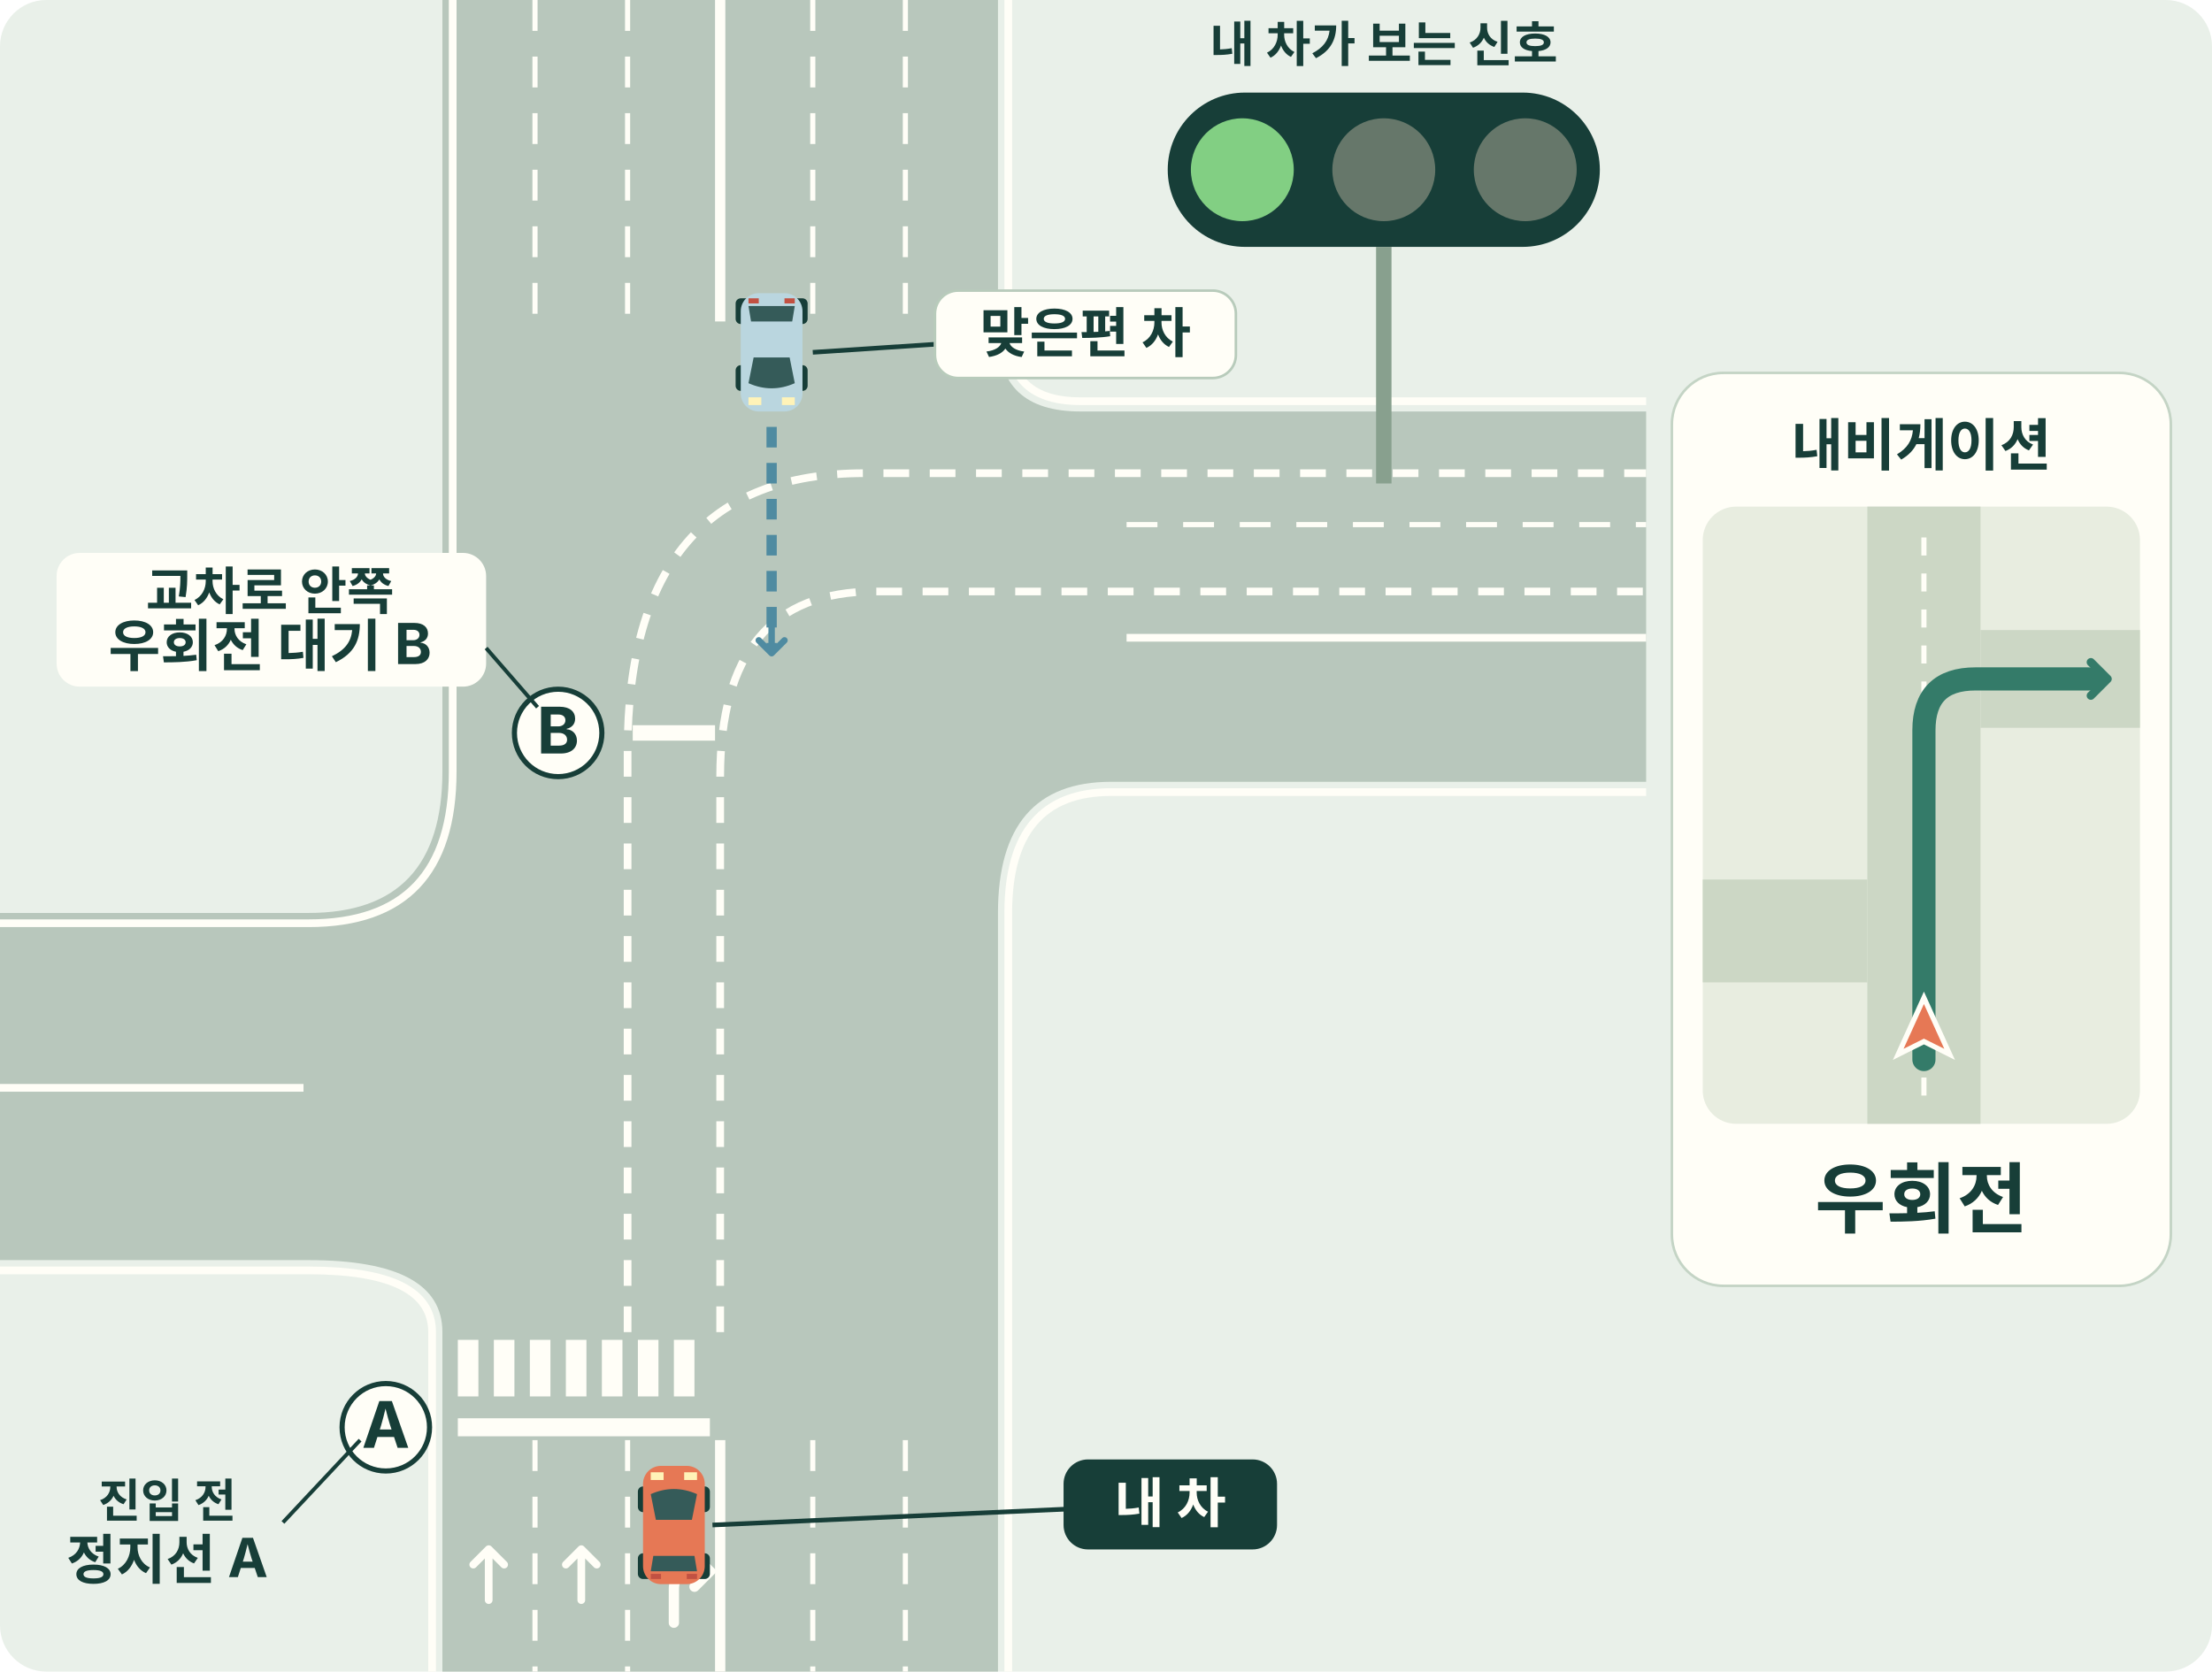
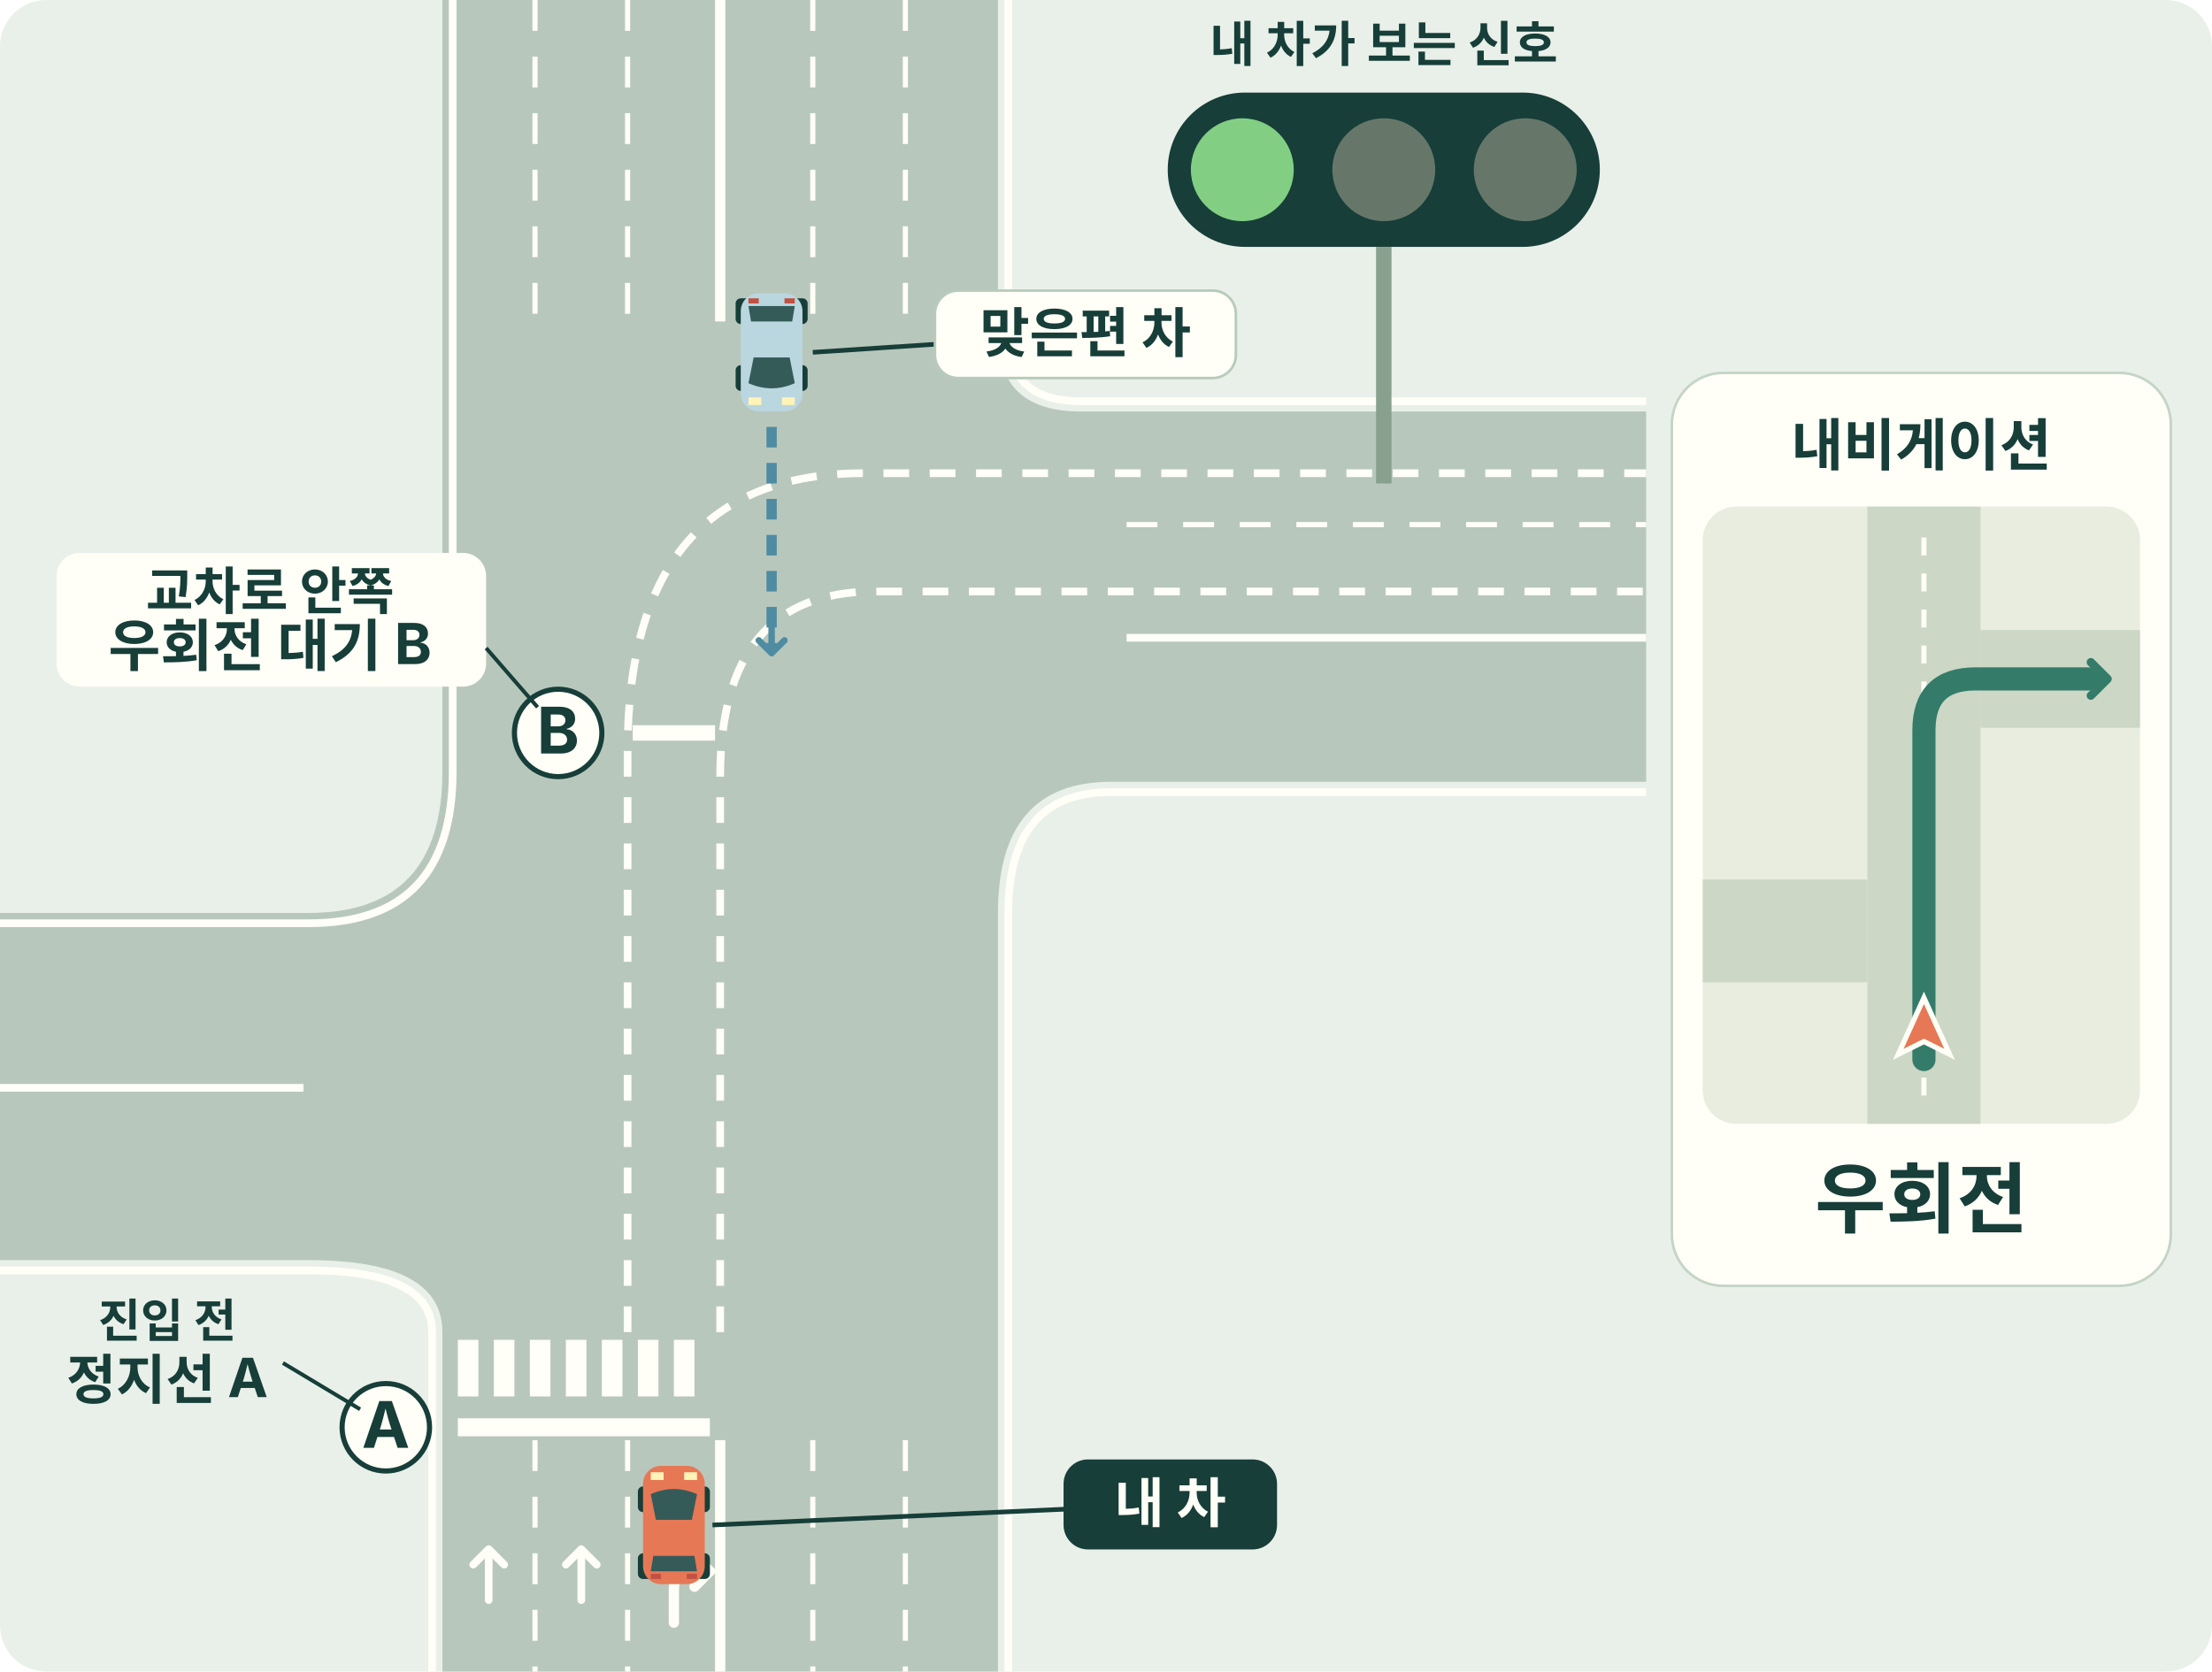
<svg xmlns="http://www.w3.org/2000/svg" data-question-id="turn-01" viewBox="0 0 860 650" role="img" aria-label="초록불. 우회전 대기 위치 B가 교차로 한참 안쪽에 있어요.. 초록 원형 신호. 내비 경로: 우회전. 넓고 어긋난 교차로. 진입 전 정지선 A와 교차로 깊숙한 우회전 대기 표시 B 사이에 여러 대 길이의 진입 구간이 있음. 내 차는 A 정지선 이전. 맞은편 차량이 직진하며 접근 중" data-scenario-feature="deep-right-turn" style="font-family:-apple-system,BlinkMacSystemFont,'Apple SD Gothic Neo',sans-serif">
  <rect width="860" height="650" rx="18" fill="#e9f0e9" />
  <g data-road-layout="large-offset-intersection" data-entry-line-y="555" data-waiting-line-y="285" data-stage="before-entry">
    <path d="M0 355H120Q172 355 172 300V0H388V130Q388 160 420 160H640V304H432Q388 304 388 355V650H172V518Q172 490 120 490H0Z" fill="#b8c7bc" />
    <path d="M0 359H120Q176 359 176 300V0M392 0V130Q392 156 420 156H640M640 308H432Q392 308 392 355V650M168 650V518Q168 494 120 494H0" fill="none" stroke="#fffef7" stroke-width="3" />
    <path d="M280 0V125M280 560V650" fill="none" stroke="#fffef7" stroke-width="4" />
    <path d="M208 0V130M244 0V130M316 0V130M352 0V130M208 560V650M244 560V650M316 560V650M352 560V650" fill="none" stroke="#fffef7" stroke-width="2" stroke-dasharray="12 10" />
    <path d="M0 423H118M438 248H640" fill="none" stroke="#fffef7" stroke-width="3" />
    <path d="M438 204H640" fill="none" stroke="#fffef7" stroke-width="2" stroke-dasharray="12 10" />
    <g data-crosswalk="entry">
      <rect x="178" y="521" width="8" height="22" fill="#fffef7" />
      <rect x="192" y="521" width="8" height="22" fill="#fffef7" />
      <rect x="206" y="521" width="8" height="22" fill="#fffef7" />
      <rect x="220" y="521" width="8" height="22" fill="#fffef7" />
      <rect x="234" y="521" width="8" height="22" fill="#fffef7" />
      <rect x="248" y="521" width="8" height="22" fill="#fffef7" />
      <rect x="262" y="521" width="8" height="22" fill="#fffef7" />
    </g>
    <path data-marking="stop-line" data-line-id="A" d="M178 555H276" stroke="#fffef7" stroke-width="7" />
    <path d="M244 518V292Q244 184 336 184H640" fill="none" stroke="#fffef7" stroke-width="3" stroke-dasharray="10 8" />
    <path d="M280 518V302Q280 230 340 230H640" fill="none" stroke="#fffef7" stroke-width="3" stroke-dasharray="10 8" />
    <path data-marking="waiting-guide" data-line-id="B" d="M246 285H278" stroke="#fffef7" stroke-width="6" />
    <circle cx="150" cy="555" r="17" fill="#fffef7" stroke="#173e38" stroke-width="2" />
    <text x="150" y="563" font-size="25" fill="#173e38" font-weight="700" text-anchor="middle">A</text>
    <circle cx="217" cy="285" r="17" fill="#fffef7" stroke="#173e38" stroke-width="2" />
    <text x="217" y="293" font-size="25" fill="#173e38" font-weight="700" text-anchor="middle">B</text>
    <path d="M0 17V-16m-10 10 10-10 10 10" fill="none" stroke="#fffef7" stroke-width="5" stroke-linecap="round" stroke-linejoin="round" transform="translate(190 612) rotate(0) scale(0.6)" />
    <path d="M0 17V-16m-10 10 10-10 10 10" fill="none" stroke="#fffef7" stroke-width="5" stroke-linecap="round" stroke-linejoin="round" transform="translate(226 612) rotate(0) scale(0.6)" />
    <path d="M262 631v-13q0-7 7-7h7m-6-6 6 6-6 6" fill="none" stroke="#fffef7" stroke-width="4" stroke-linecap="round" />
-     <text x="65" y="590" font-size="18" fill="#173e38" font-weight="700" text-anchor="middle">진입 전</text>
-     <text x="65" y="614" font-size="21" fill="#173e38" font-weight="700" text-anchor="middle">정지선 A</text>
-     <path d="M110 592L140 560" fill="none" stroke="#173e38" stroke-width="1.5" />
+     <text x="65" y="520" font-size="18" fill="#173e38" font-weight="700" text-anchor="middle">진입 전</text>
+     <text x="65" y="544" font-size="21" fill="#173e38" font-weight="700" text-anchor="middle">정지선 A</text>
+     <path d="M110 530L140 548" fill="none" stroke="#173e38" stroke-width="1.5" />
    <rect x="22" y="215" width="167" height="52" rx="9" fill="#fffef7" />
    <text x="105" y="237" font-size="20" fill="#173e38" font-weight="700" text-anchor="middle">교차로 안쪽</text>
    <text x="105" y="259" font-size="22" fill="#173e38" font-weight="700" text-anchor="middle">우회전 대기 B</text>
    <path d="M189 252L209 275" fill="none" stroke="#173e38" stroke-width="1.5" />
  </g>
  <g data-vehicle-role="oncoming" data-car-x="300" data-car-y="137" data-car-length="46" transform="translate(300 137) rotate(180)">
    <rect x="-14" y="-15" width="28" height="10" rx="2" fill="#173e38" />
    <rect x="-14" y="11" width="28" height="10" rx="2" fill="#173e38" />
    <rect x="-12" y="-23" width="24" height="46" rx="7" fill="#bad6df" />
    <path d="M-9 -12q9-4 18 0l-2 10h-14ZM-8 12h16l1 6h-18Z" fill="#355b59" />
    <path d="M-9 -19h5m8 0h5" stroke="#fff3b8" stroke-width="3" />
    <path d="M-9 20h4m10 0h4" stroke="#c25142" stroke-width="2" />
  </g>
  <g>
    <path d="M422 130L316 137" fill="none" stroke="#173e38" stroke-width="1.8" />
    <rect x="363.5" y="113" width="117" height="34" rx="9" fill="#fffef7" stroke="#b8cbbb" />
    <text x="422" y="137" font-size="21" fill="#173e38" font-weight="700" text-anchor="middle">맞은편 차</text>
  </g>
  <g data-other-route="straight">
    <path d="M300 166V253" fill="none" stroke="#4f8ba1" stroke-width="4" stroke-dasharray="8 6" />
    <path d="M0 17V-16m-10 10 10-10 10 10" fill="none" stroke="#4f8ba1" stroke-width="5" stroke-linecap="round" stroke-linejoin="round" transform="translate(300 246) rotate(180) scale(0.5)" />
  </g>
  <g data-vehicle-role="own" data-car-x="262" data-car-y="593" data-car-length="46" transform="translate(262 593) rotate(0)">
    <rect x="-14" y="-15" width="28" height="10" rx="2" fill="#173e38" />
    <rect x="-14" y="11" width="28" height="10" rx="2" fill="#173e38" />
    <rect x="-12" y="-23" width="24" height="46" rx="7" fill="#e67855" />
    <path d="M-9 -12q9-4 18 0l-2 10h-14ZM-8 12h16l1 6h-18Z" fill="#355b59" />
    <path d="M-9 -19h5m8 0h5" stroke="#fff3b8" stroke-width="3" />
    <path d="M-9 20h4m10 0h4" stroke="#c25142" stroke-width="2" />
  </g>
  <g>
    <path d="M455 585L277 593" fill="none" stroke="#173e38" stroke-width="1.8" />
    <rect x="414" y="568" width="82" height="34" rx="9" fill="#173e38" stroke="#173e38" />
    <text x="455" y="592" font-size="21" fill="#173e38" font-weight="700" text-anchor="middle" style="fill:#fffef7">내 차</text>
  </g>
  <g data-signal-type="road" transform="translate(454 36)">
    <rect width="168" height="60" rx="30" fill="#173e38" />
    <circle cx="29" cy="30" r="20" fill="#82cf83" />
    <circle cx="84" cy="30" r="20" fill="#66776a" />
    <circle cx="139" cy="30" r="20" fill="#66776a" />
    <path d="M84 60v92" stroke="#88a08e" stroke-width="6" />
    <text x="84" y="-12" font-size="19" fill="#173e38" font-weight="700" text-anchor="middle">내 차가 보는 신호</text>
  </g>
  <g data-navigation="offset-junction" transform="translate(650 145)">
    <rect width="194" height="355" rx="20" fill="#fffef7" stroke="#c4d4c5" />
    <text x="97" y="36" font-size="22" fill="#173e38" font-weight="700" text-anchor="middle">내비게이션</text>
    <g transform="translate(12 52)">
      <g>
        <rect width="170" height="240" rx="13" fill="#e8ede0" />
        <rect x="64" width="44" height="240" fill="#ccd7c5" />
        <path d="M108 48H170V86H108M0 145H64V185H0" fill="#ccd7c5" />
        <path d="M86 12V230" stroke="#fffef7" stroke-width="2" stroke-dasharray="7 7" />
        <path d="M86 215V87Q86 67 106 67H150" fill="none" stroke="#347b69" stroke-width="9" stroke-linecap="round" />
        <path d="M0 17V-16m-10 10 10-10 10 10" fill="none" stroke="#347b69" stroke-width="5" stroke-linecap="round" stroke-linejoin="round" transform="translate(147 67) rotate(90) scale(0.65)" />
        <path d="M86 191l-10 22 10-5 10 5Z" fill="#e67855" stroke="#fffef7" stroke-width="2" />
      </g>
    </g>
    <text x="97" y="332" font-size="30" fill="#173e38" font-weight="700" text-anchor="middle">우회전</text>
  </g>
</svg>
